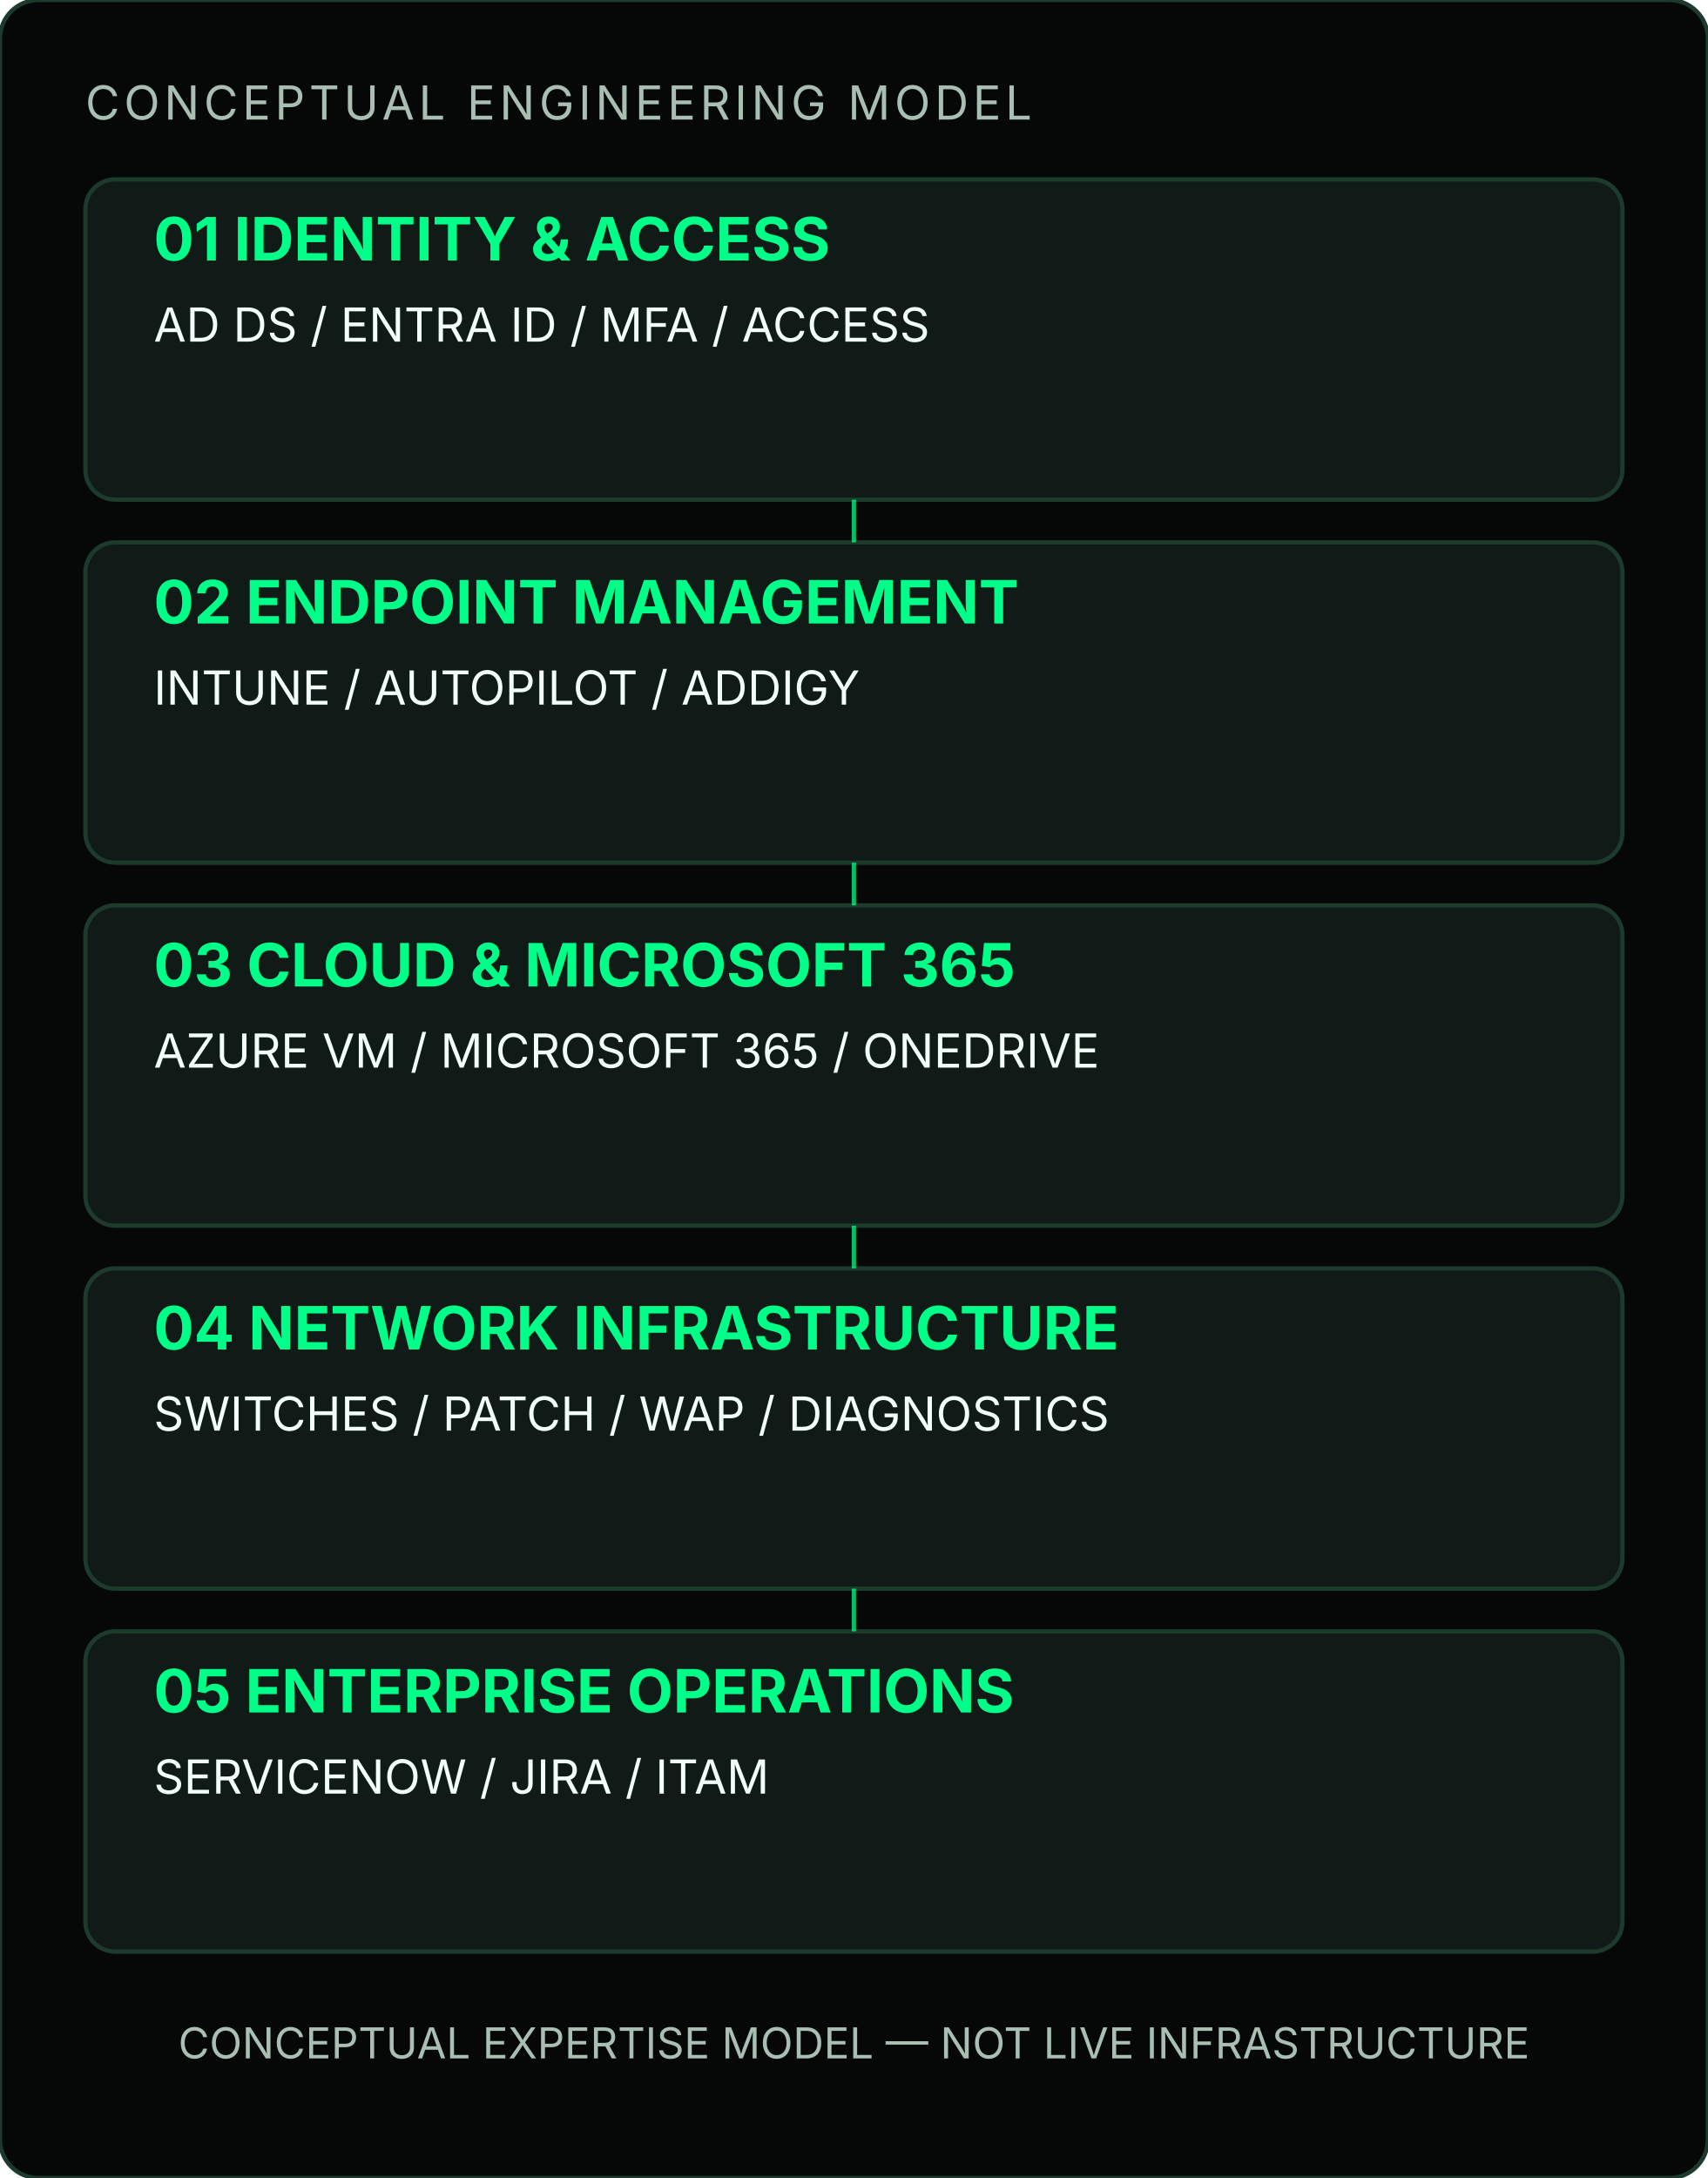
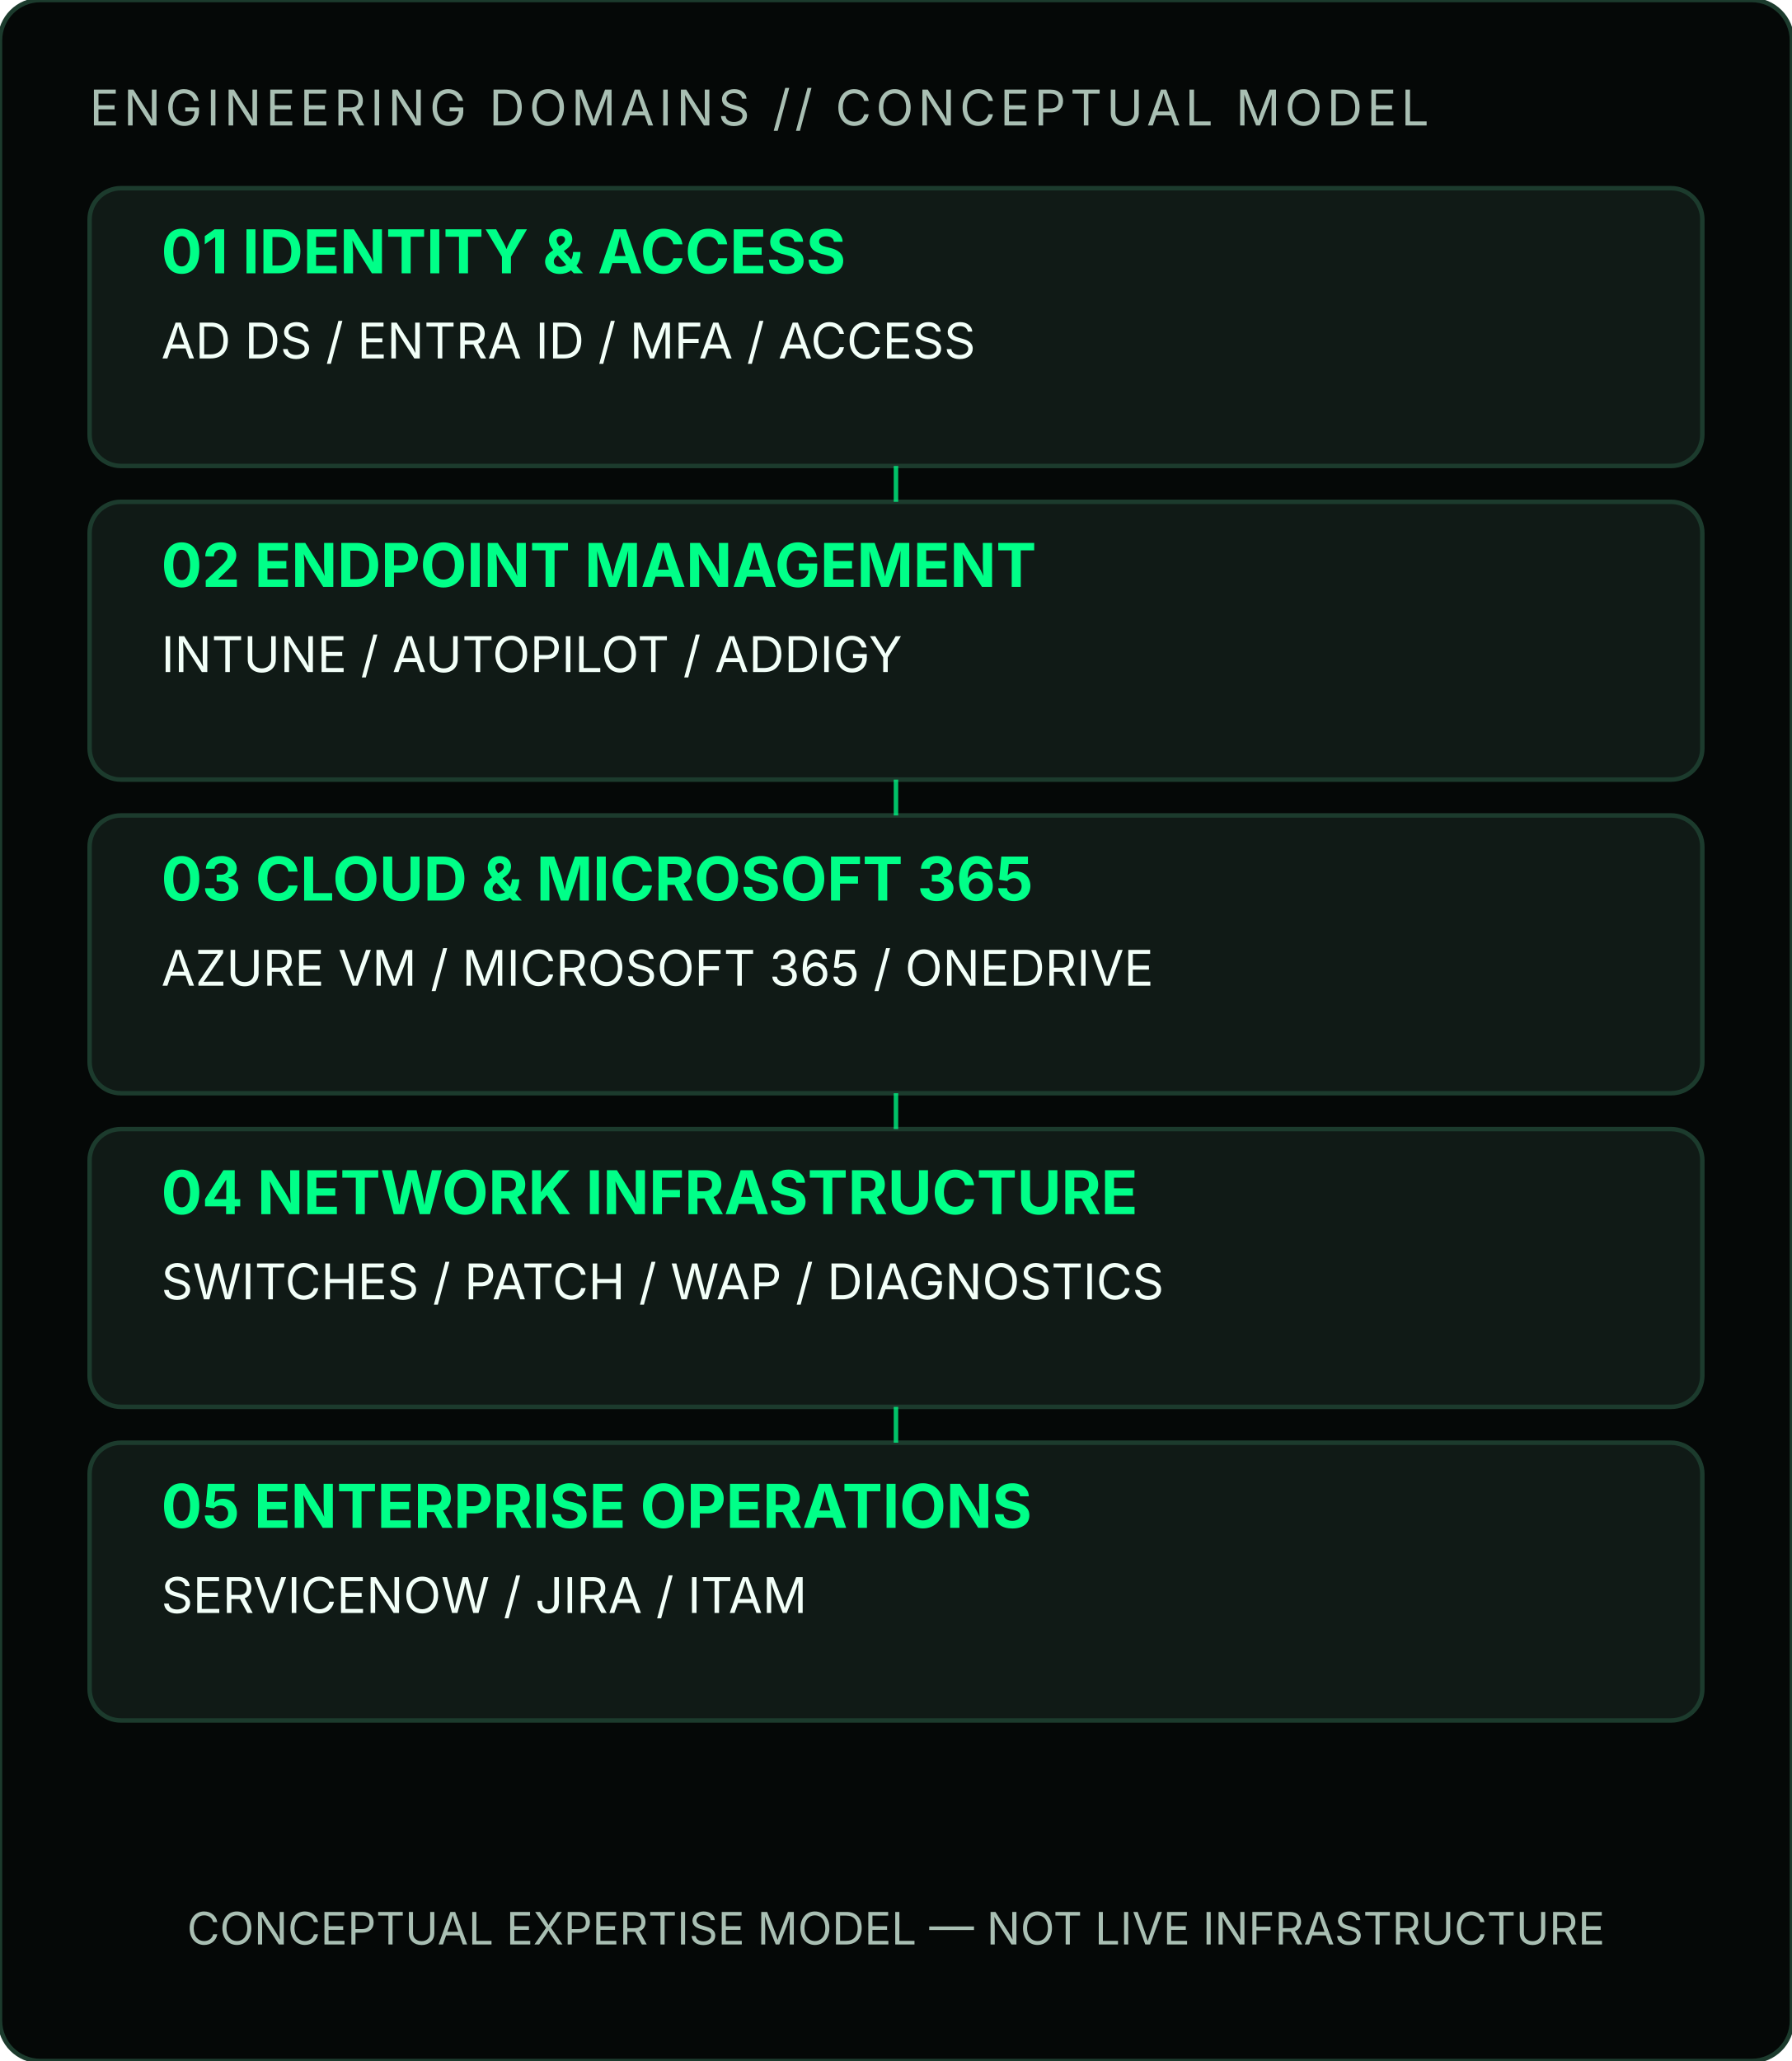
- <svg xmlns="http://www.w3.org/2000/svg" width="800" height="1020" viewBox="0 0 800 1020" role="img" aria-labelledby="title desc">
-   <rect width="800" height="1020" rx="18" fill="#050807" stroke="#1C3B2D" stroke-width="2" />
+ <svg xmlns="http://www.w3.org/2000/svg" width="800" height="920" viewBox="0 0 800 920" role="img" aria-labelledby="title desc">
+   <rect width="800" height="920" rx="18" fill="#050807" stroke="#1C3B2D" stroke-width="2" />
  <g font-family="Inter, Segoe UI, Arial, sans-serif">
-     <text x="40" y="56" fill="#A9BFB3" font-size="22" letter-spacing="2">CONCEPTUAL ENGINEERING MODEL</text>
+     <text x="40" y="56" fill="#A9BFB3" font-size="22" letter-spacing="2">ENGINEERING DOMAINS // CONCEPTUAL MODEL</text>
  </g>
  <g fill="#101A16" stroke="#1C3B2D" stroke-width="2">
-     <rect x="40" y="84" width="720" height="150" rx="14" />
-     <rect x="40" y="254" width="720" height="150" rx="14" />
-     <rect x="40" y="424" width="720" height="150" rx="14" />
-     <rect x="40" y="594" width="720" height="150" rx="14" />
-     <rect x="40" y="764" width="720" height="150" rx="14" />
+     <rect x="40" y="84" width="720" height="124" rx="14" />
+     <rect x="40" y="224" width="720" height="124" rx="14" />
+     <rect x="40" y="364" width="720" height="124" rx="14" />
+     <rect x="40" y="504" width="720" height="124" rx="14" />
+     <rect x="40" y="644" width="720" height="124" rx="14" />
  </g>
  <g fill="none" stroke="#00FF88" stroke-width="2" opacity=".75">
-     <path d="M400 234V254M400 404V424M400 574V594M400 744V764" />
+     <path d="M400 208V224M400 348V364M400 488V504M400 628V644" />
  </g>
  <g font-family="Inter, Segoe UI, Arial, sans-serif" fill="#F2FFF8">
-     <g font-size="28" font-weight="700" fill="#00FF88">
+     <g font-size="27" font-weight="700" fill="#00FF88">
      <text x="72" y="122">01  IDENTITY &amp; ACCESS</text>
-       <text x="72" y="292">02  ENDPOINT MANAGEMENT</text>
-       <text x="72" y="462">03  CLOUD &amp; MICROSOFT 365</text>
-       <text x="72" y="632">04  NETWORK INFRASTRUCTURE</text>
-       <text x="72" y="802">05  ENTERPRISE OPERATIONS</text>
+       <text x="72" y="262">02  ENDPOINT MANAGEMENT</text>
+       <text x="72" y="402">03  CLOUD &amp; MICROSOFT 365</text>
+       <text x="72" y="542">04  NETWORK INFRASTRUCTURE</text>
+       <text x="72" y="682">05  ENTERPRISE OPERATIONS</text>
    </g>
    <g font-size="22">
      <text x="72" y="160">AD DS / ENTRA ID / MFA / ACCESS</text>
-       <text x="72" y="330">INTUNE / AUTOPILOT / ADDIGY</text>
-       <text x="72" y="500">AZURE VM / MICROSOFT 365 / ONEDRIVE</text>
-       <text x="72" y="670">SWITCHES / PATCH / WAP / DIAGNOSTICS</text>
-       <text x="72" y="840">SERVICENOW / JIRA / ITAM</text>
+       <text x="72" y="300">INTUNE / AUTOPILOT / ADDIGY</text>
+       <text x="72" y="440">AZURE VM / MICROSOFT 365 / ONEDRIVE</text>
+       <text x="72" y="580">SWITCHES / PATCH / WAP / DIAGNOSTICS</text>
+       <text x="72" y="720">SERVICENOW / JIRA / ITAM</text>
    </g>
  </g>
-   <text x="400" y="964" text-anchor="middle" fill="#A9BFB3" font-family="Inter, Segoe UI, Arial, sans-serif" font-size="20">CONCEPTUAL EXPERTISE MODEL — NOT LIVE INFRASTRUCTURE</text>
+   <text x="400" y="868" text-anchor="middle" fill="#A9BFB3" font-family="Inter, Segoe UI, Arial, sans-serif" font-size="20">CONCEPTUAL EXPERTISE MODEL — NOT LIVE INFRASTRUCTURE</text>
</svg>
